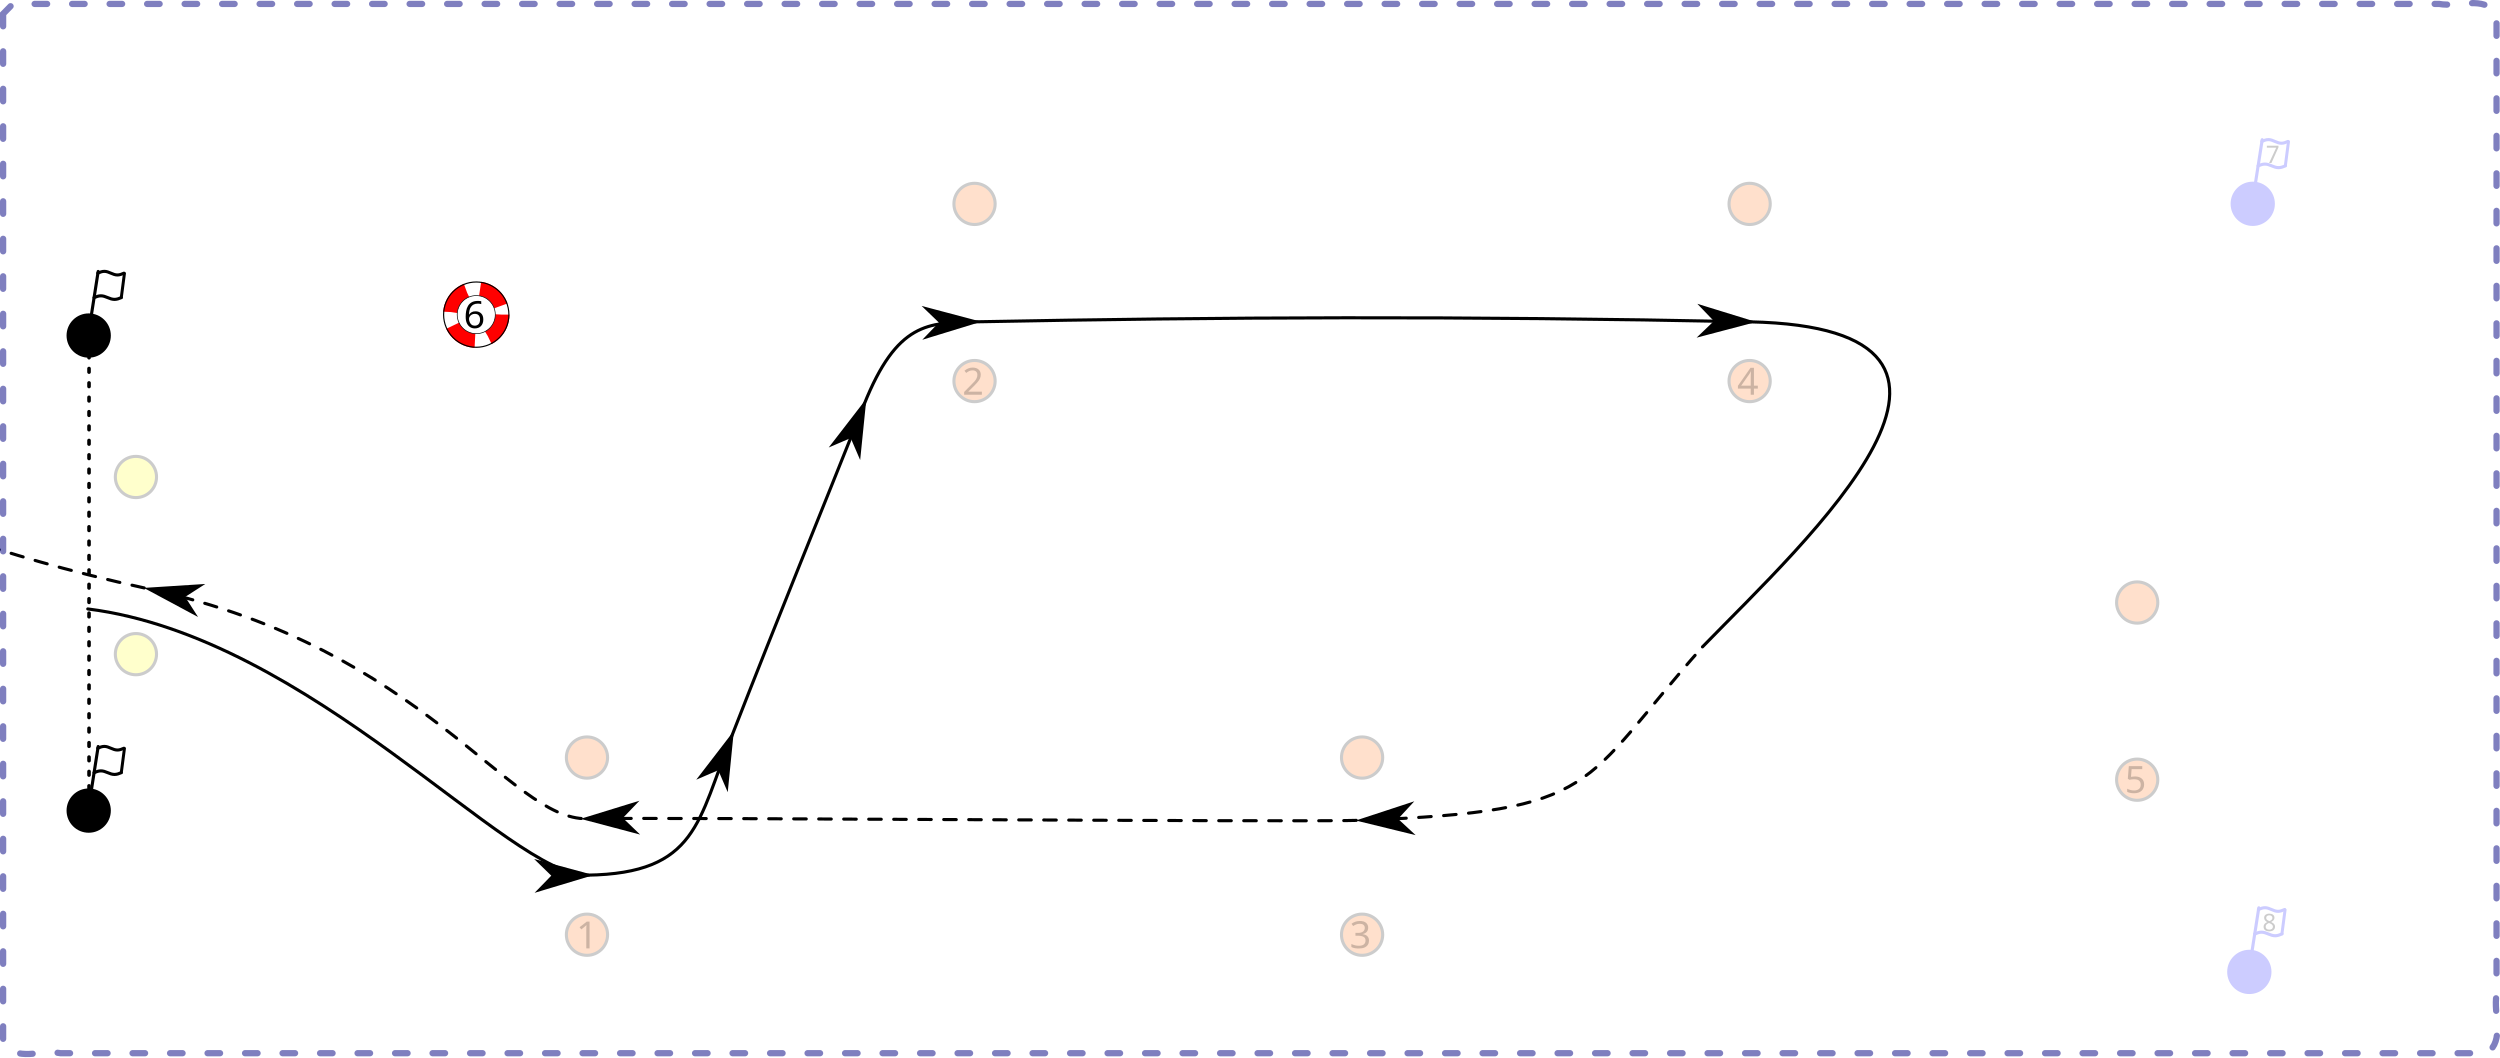
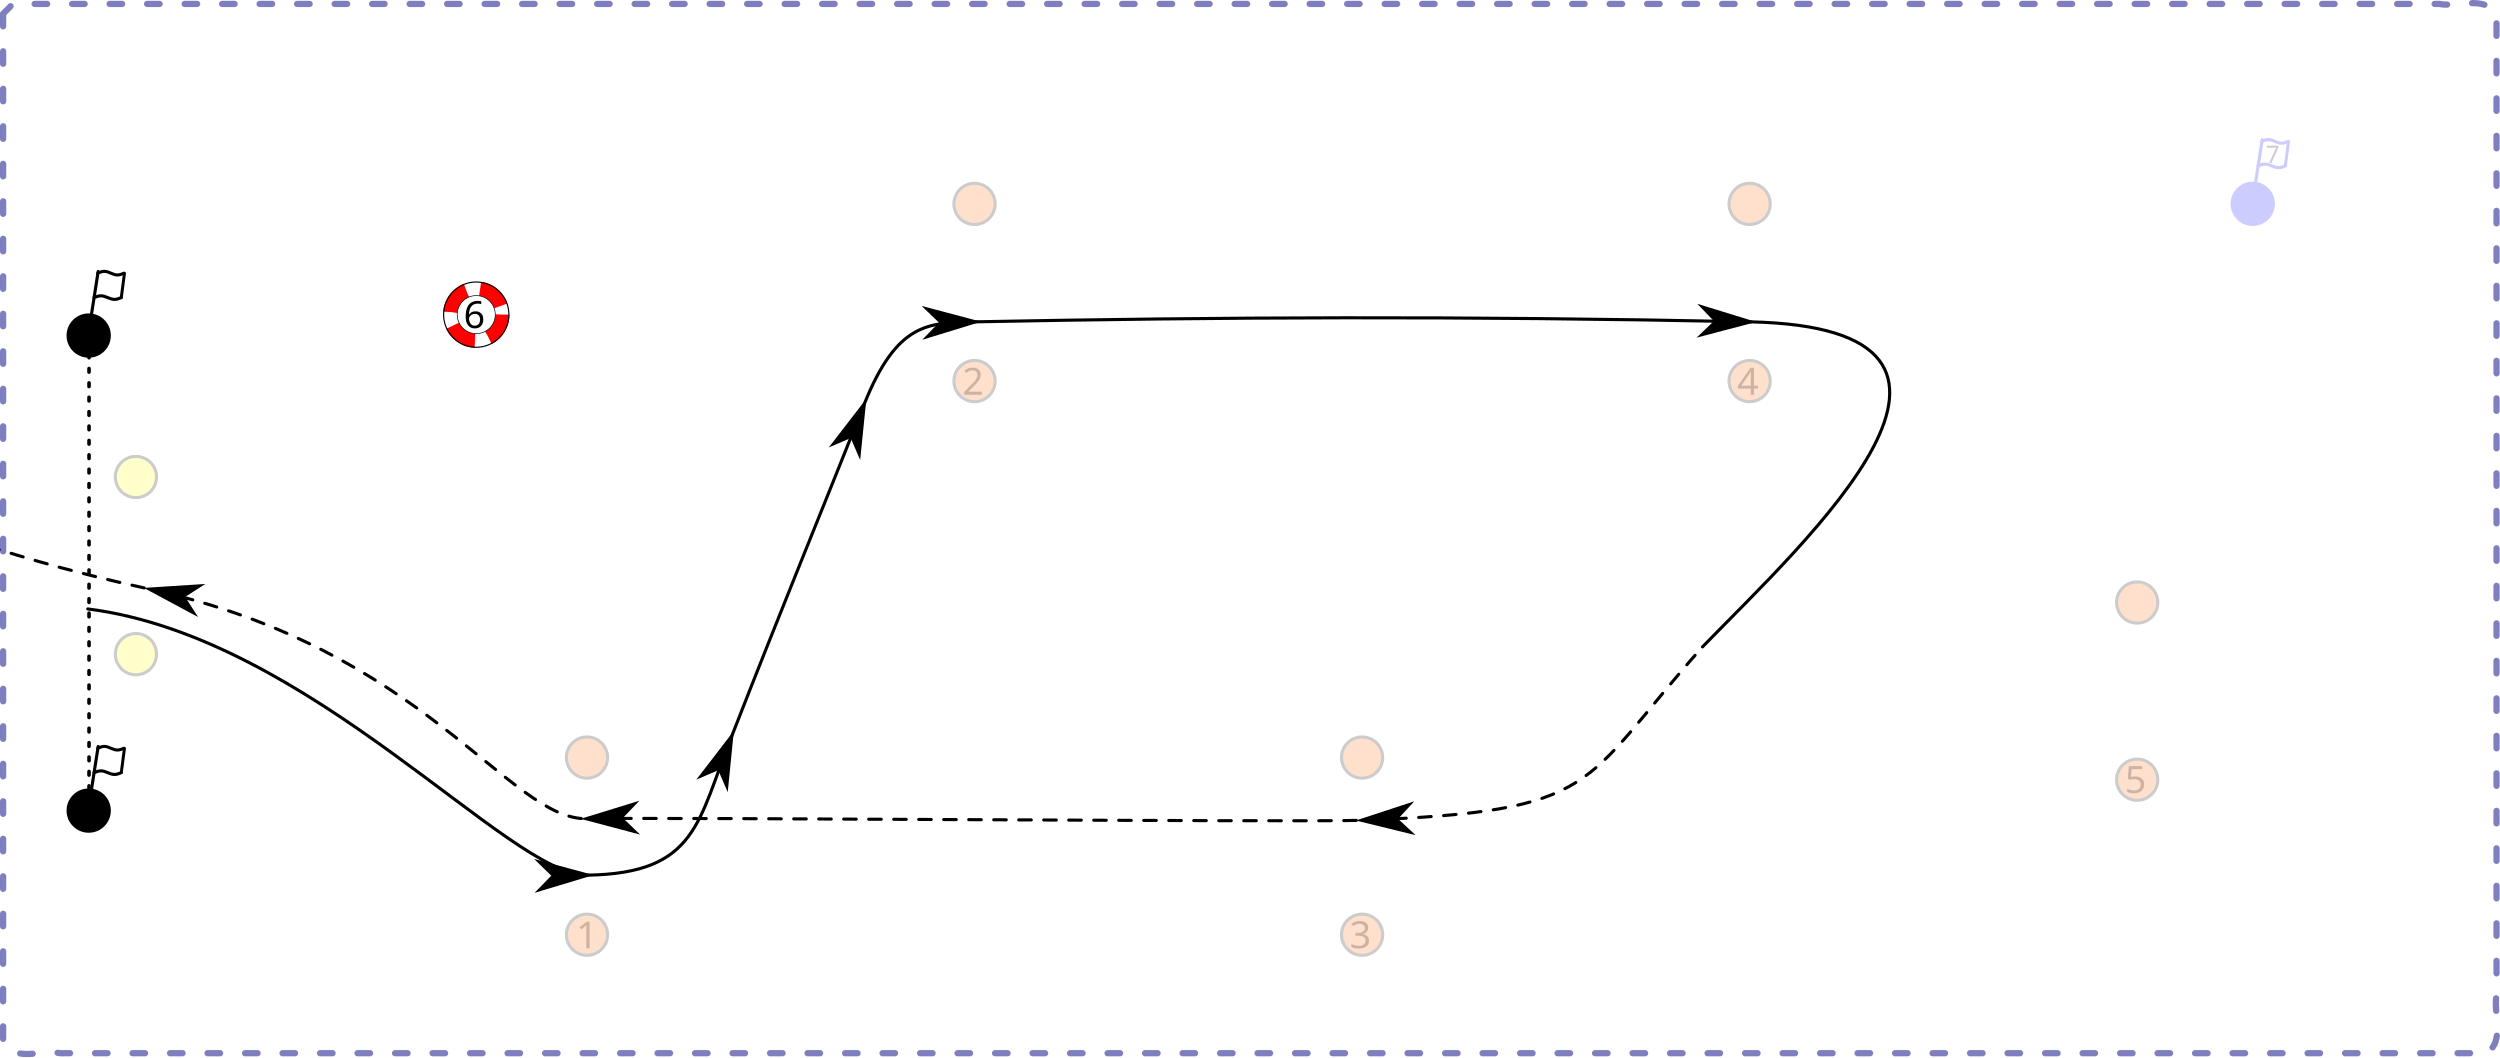
<svg xmlns="http://www.w3.org/2000/svg" version="1.0" id="svg3641" height="360.829" width="853.326" style="enable-background:new" xml:space="preserve">
  <defs id="arrows">
    <marker id="RazorWire" refX="0" refY="0" orient="auto" style="overflow:visible">
      <path id="path5527" style="fill:#34ff00;fill-opacity:1;fill-rule:evenodd;stroke:#34ff00;stroke-width:0.085pt;stroke-opacity:1" d="M 0.019,-0.632 V 0.595 L -6.621,2.568 H 9.113 L 2.979,0.595 V -0.632 L 9.166,-2.472 H -6.594 Z" />
    </marker>
    <marker orient="auto" refY="0" refX="0" id="Scissors" style="overflow:visible">
      <path id="schere" d="M 9.696,-3.847 C 8.661,-5.095 6.794,-5.052 5.4,-4.515 l -8.76,3.283 c -2.548,-1.394 -5.065,-0.995 -5.065,-1.673 0,-0.53 0.487,-0.414 0.414,-1.795 -0.07,-1.326 -1.454,-2.307 -2.763,-2.22 -1.309,-0.008 -2.666,0.995 -2.678,2.379 -0.098,1.393 1.074,2.688 2.461,2.779 1.624,0.242 4.499,-0.742 5.848,1.676 C -6.148,1.766 -7.931,1.771 -9.543,1.679 -10.882,1.602 -12.489,1.985 -13.128,3.301 c -0.617,1.261 -0.012,3.056 1.405,3.442 1.43,0.525 3.393,-0.138 3.733,-1.782 0.262,-1.267 -0.635,-1.862 -0.291,-2.322 0.26,-0.347 1.91,-0.146 4.85,-1.466 L 6.055,4.515 C 7.253,4.85 8.718,4.839 9.78,3.66 L -0.055,-0.057 Z M -9.832,-5.874 c 1.381,0.771 1.268,2.862 -0.167,3.268 -1.298,0.452 -2.956,-0.81 -2.542,-2.216 0.242,-1.154 1.764,-1.579 2.709,-1.052 z m 0.06,8.552 c 1.441,0.532 1.196,2.97 -0.269,3.298 -0.972,0.337 -2.361,-0.148 -2.459,-1.293 -0.189,-1.392 1.446,-2.65 2.728,-2.005 z" style="fill:#34ff00;fill-opacity:1;stroke:#34ff00;stroke-width:1.067;stroke-opacity:1" />
    </marker>
    <marker orient="auto" refY="0" refX="0" id="Legs" style="overflow:visible">
      <g id="g5494" transform="scale(-0.7)" style="fill:#34ff00;fill-opacity:1;stroke:#34ff00;stroke-opacity:1">
        <g id="g5496" transform="matrix(0,-1,-1,0,22.0892,22.73484)" style="fill:#34ff00;fill-opacity:1;stroke:#34ff00;stroke-opacity:1">
          <path id="path5498" d="m 22.636,22.054 c -7.371,5.036 -2.618,7.047 -6.23,14.339" style="fill:#34ff00;fill-opacity:1;fill-rule:evenodd;stroke:#34ff00;stroke-width:1.067pt;stroke-opacity:1" />
          <path id="path5500" d="m 22.825,21.918 c -1.451,8.904 3.772,9.355 4.805,14.747" style="fill:#34ff00;fill-opacity:1;fill-rule:evenodd;stroke:#34ff00;stroke-width:1.067pt;stroke-opacity:1" />
        </g>
        <path id="path5502" d="m -15.029,-7.181 -0.984,4.313 4.227,-1.305 z" style="fill:#34ff00;fill-opacity:1;fill-rule:evenodd;stroke:#34ff00;stroke-width:1.067pt;stroke-opacity:1" />
        <path id="path5504" d="m -16.23,4.861 1.999,3.946 2.418,-3.704 z" style="fill:#34ff00;fill-opacity:1;fill-rule:evenodd;stroke:#34ff00;stroke-width:1.067pt;stroke-opacity:1" />
      </g>
    </marker>
    <linearGradient id="linearGradient5477">
      <stop style="stop-color:#57e307;stop-opacity:1;" offset="0" id="stop5479" />
    </linearGradient>
    <marker style="overflow:visible" id="Arrow1Lend" refX="0" refY="0" orient="auto">
      <path style="fill-rule:evenodd;stroke:#000000;stroke-width:0.853pt;marker-start:none" d="M -10.667,0 -14.933,4.267 0,0 -14.933,-4.267 Z" id="path3104" />
    </marker>
    <marker style="overflow:visible" id="Arrow1Lstart" refX="0" refY="0" orient="auto">
      <path style="fill-rule:evenodd;stroke:#000000;stroke-width:0.853pt;marker-start:none" d="M 10.667,0 14.933,-4.267 0,0 14.933,4.267 Z" id="path3282" />
    </marker>
    <marker style="overflow:visible" id="Arrow1Lstart-7" refX="0" refY="0" orient="auto">
      <path style="fill-rule:evenodd;stroke:#000000;stroke-width:0.853pt;marker-start:none" d="M 10.667,0 14.933,-4.267 0,0 14.933,4.267 Z" id="path3282-4" />
    </marker>
    <marker style="overflow:visible" id="Arrow1Lend-6" refX="0" refY="0" orient="auto">
      <path style="fill-rule:evenodd;stroke:#000000;stroke-width:0.853pt;marker-start:none" d="M -10.667,0 -14.933,4.267 0,0 -14.933,-4.267 Z" id="path3104-0" />
    </marker>
  </defs>
  <g transform="translate(-215.4445,-435.3955)" style="display:inline" id="Parcours">
    <defs id="defs2076" />
    <g id="g1" />
    <g id="layer6" style="display:inline">
      <g transform="translate(18.94796,85.04597)" id="Zeitnahme" style="display:inline">
        <g id="g13156" transform="translate(-177.6378,-94.48819)">
          <path style="fill:#000000;fill-opacity:1;stroke:#000000;stroke-width:1.762" d="m 411.087,559.37 c 0,-3.685 -2.986,-6.678 -6.678,-6.678 -3.683,0 -6.678,2.987 -6.678,6.678 0,3.685 2.987,6.678 6.678,6.678 3.685,0 6.678,-2.987 6.678,-6.678 z" id="Zeit_oben" />
        </g>
        <g id="g13172" transform="translate(-177.6378,67.66194)">
          <path style="fill:#000000;fill-opacity:1;stroke:#000000;stroke-width:1.762" d="m 411.087,559.37 c 0,-3.685 -2.986,-6.678 -6.678,-6.678 -3.683,0 -6.678,2.987 -6.678,6.678 0,3.685 2.987,6.678 6.678,6.678 3.685,0 6.678,-2.987 6.678,-6.678 z" id="Zeit_unten" />
        </g>
        <path style="fill:none;stroke:#000000;stroke-width:1.228;stroke-linecap:round;stroke-linejoin:miter;stroke-miterlimit:4;stroke-dasharray:1.228, 3.684;stroke-dashoffset:0;stroke-opacity:1" d="m 226.886,466.315 c 0,23.379 0,46.759 0,70.138 0,19.991 0,67.885 0,87.271" id="path14169" />
      </g>
      <g transform="translate(113.4362,157.2769)" id="Tor1" opacity="0.2" style="display:inline;fill:#ff6600">
        <path style="fill:#ff6600;stroke:#000000;stroke-width:1.056" d="m 309.393,536.693 c 0,-3.883 -3.149,-7.032 -7.031,-7.032 -3.881,0 -7.031,3.148 -7.031,7.032 0,3.883 3.15,7.031 7.031,7.031 3.882,0 7.031,-3.147 7.031,-7.031 z" id="Tor1_innen" />
        <path style="fill:#ff6600;stroke:#000000;stroke-width:1.056" d="m 309.393,597.166 c 0,-3.883 -3.149,-7.032 -7.031,-7.032 -3.881,0 -7.031,3.148 -7.031,7.032 0,3.883 3.15,7.031 7.031,7.031 3.882,0 7.031,-3.147 7.031,-7.031 z" id="Tor1_aussen" />
      </g>
      <g transform="translate(226.8221,-31.69941)" id="Tor2" opacity="0.2" style="display:inline;fill:#ff6600">
        <path style="fill:#ff6600;stroke:#000000;stroke-width:1.056" d="m 328.291,536.693 c 0,-3.883 -3.149,-7.032 -7.031,-7.032 -3.881,0 -7.031,3.148 -7.031,7.032 0,3.883 3.15,7.031 7.031,7.031 3.882,0 7.031,-3.147 7.031,-7.031 z" id="Tor2_aussen" />
        <path style="fill:#ff6600;stroke:#000000;stroke-width:1.056" d="m 328.291,597.166 c 0,-3.883 -3.149,-7.032 -7.031,-7.032 -3.881,0 -7.031,3.148 -7.031,7.032 0,3.883 3.15,7.031 7.031,7.031 3.882,0 7.031,-3.147 7.031,-7.031 z" id="Tor2_innen" />
      </g>
      <g transform="translate(340.2078,157.2769)" id="Tor3" opacity="0.2" style="display:inline;fill:#ff6600">
        <path style="fill:#ff6600;stroke:#000000;stroke-width:1.056" d="m 347.189,536.693 c 0,-3.883 -3.149,-7.032 -7.031,-7.032 -3.881,0 -7.031,3.148 -7.031,7.032 0,3.883 3.15,7.031 7.031,7.031 3.882,0 7.031,-3.147 7.031,-7.031 z" id="Tor3_innen" />
        <path style="fill:#ff6600;stroke:#000000;stroke-width:1.056" d="m 347.189,597.166 c 0,-3.883 -3.149,-7.032 -7.031,-7.032 -3.881,0 -7.031,3.148 -7.031,7.032 0,3.883 3.15,7.031 7.031,7.031 3.882,0 7.031,-3.147 7.031,-7.031 z" id="Tor3_aussen" />
      </g>
      <g transform="translate(453.5935,-31.69941)" id="Tor4" opacity="0.2" style="display:inline;fill:#ff6600">
        <path style="fill:#ff6600;stroke:#000000;stroke-width:1.056" d="m 366.086,536.693 c 0,-3.883 -3.149,-7.032 -7.031,-7.032 -3.881,0 -7.031,3.148 -7.031,7.032 0,3.883 3.15,7.031 7.031,7.031 3.882,0 7.031,-3.147 7.031,-7.031 z" id="Tor4_aussen" />
        <path style="fill:#ff6600;stroke:#000000;stroke-width:1.056" d="m 366.086,597.166 c 0,-3.883 -3.149,-7.032 -7.031,-7.032 -3.881,0 -7.031,3.148 -7.031,7.032 0,3.883 3.15,7.031 7.031,7.031 3.882,0 7.031,-3.147 7.031,-7.031 z" id="Tor4_innen" />
      </g>
      <g transform="translate(566.9793,104.3635)" id="Tor5" opacity="0.2" style="display:inline;fill:#ff6600">
        <path style="fill:#ff6600;stroke:#000000;stroke-width:1.056" d="m 384.984,536.693 c 0,-3.883 -3.149,-7.032 -7.031,-7.032 -3.881,0 -7.031,3.148 -7.031,7.032 0,3.883 3.15,7.031 7.031,7.031 3.882,0 7.031,-3.147 7.031,-7.031 z" id="Tor5_oben" />
        <path style="fill:#ff6600;stroke:#000000;stroke-width:1.056" d="m 384.984,597.166 c 0,-3.883 -3.149,-7.032 -7.031,-7.032 -3.881,0 -7.031,3.148 -7.031,7.032 0,3.883 3.15,7.031 7.031,7.031 3.882,0 7.031,-3.147 7.031,-7.031 z" id="Tor5_unten" />
      </g>
      <g transform="translate(18.94796,138.3793)" id="Schikane" style="display:inline">
        <g style="fill:none" id="Ring">
          <ellipse id="path8826" style="fill:none;stroke:#ff0000;stroke-width:4.821;stroke-linecap:butt;stroke-linejoin:round;stroke-miterlimit:4;stroke-dasharray:9.643, 4.821;stroke-dashoffset:0;stroke-opacity:1" cx="359.055" cy="404.409" rx="8.928" ry="8.928" />
          <ellipse style="display:inline;fill:none;stroke:#000000;stroke-width:0.229;stroke-linecap:round;stroke-linejoin:round;stroke-miterlimit:4;stroke-dasharray:none;stroke-dashoffset:0;stroke-opacity:1" id="path3620" cx="359.055" cy="404.409" rx="6.5" ry="6.5" />
          <ellipse style="display:inline;fill:none;stroke:#000000;stroke-width:0.393;stroke-linecap:round;stroke-linejoin:round;stroke-miterlimit:4;stroke-dasharray:none;stroke-dashoffset:0;stroke-opacity:1" id="path2733" cx="359.055" cy="404.409" rx="11.142" ry="11.142" />
        </g>
      </g>
      <g transform="translate(-40.52031,61.51377)" id="StartZiel" opacity="0.2" style="display:inline">
        <path style="fill:#ffff00;stroke:#000000;stroke-width:1.056" d="m 309.393,536.693 c 0,-3.883 -3.149,-7.032 -7.031,-7.032 -3.881,0 -7.031,3.148 -7.031,7.032 0,3.883 3.15,7.031 7.031,7.031 3.882,0 7.031,-3.147 7.031,-7.031 z" id="StartZiel_oben" />
        <path style="fill:#ffff00;stroke:#000000;stroke-width:1.056" d="m 309.393,597.166 c 0,-3.883 -3.149,-7.032 -7.031,-7.032 -3.881,0 -7.031,3.148 -7.031,7.032 0,3.883 3.15,7.031 7.031,7.031 3.882,0 7.031,-3.147 7.031,-7.031 z" id="StartZiel_unten" />
      </g>
    </g>
  </g>
  <g transform="translate(-215.4445,-435.3955)" style="display:inline" id="ParcoursLabel">
    <defs id="defs2832" />
    <g id="g3113" style="display:inline">
      <text xml:space="preserve" style="font-style:normal;font-weight:normal;font-size:12.8px;line-height:0%;font-family:'Arial Black';display:inline;fill:#000000;fill-opacity:1;stroke:none;stroke-width:1.067" x="373.691" y="547.37" id="Nummer_Schikane">
        <tspan id="tspan3032" x="373.691" y="547.37" style="font-size:12.8px;line-height:1.25;stroke-width:1.067">6</tspan>
      </text>
      <text xml:space="preserve" style="font-style:normal;font-weight:normal;font-size:12.8px;line-height:0%;font-family:'Arial Black';display:inline;fill:#000000;fill-opacity:1;stroke:none;stroke-width:1.067" x="412.13" y="759.102" id="Nummer_Tor1" opacity="0.2">
        <tspan id="tspan3036" x="412.13" y="759.102" style="font-size:12.8px;line-height:1.25;stroke-width:1.067">1</tspan>
      </text>
      <text xml:space="preserve" style="font-style:normal;font-weight:normal;font-size:12.8px;line-height:0%;font-family:'Arial Black';display:inline;fill:#000000;fill-opacity:1;stroke:none;stroke-width:1.067" x="808.383" y="570.125" id="Nummer_Tor4" opacity="0.2">
        <tspan id="tspan3040" x="808.383" y="570.125" style="font-size:12.8px;line-height:1.25;stroke-width:1.067">4</tspan>
      </text>
      <text xml:space="preserve" style="font-style:normal;font-weight:normal;font-size:12.8px;line-height:0%;font-family:'Arial Black';display:inline;fill:#000000;fill-opacity:1;stroke:none;stroke-width:1.067" x="940.704" y="706.032" id="Nummer_Tor5" opacity="0.2">
        <tspan id="tspan3044" x="940.704" y="706.032" style="font-size:12.8px;line-height:1.25;stroke-width:1.067">5</tspan>
      </text>
      <text xml:space="preserve" style="font-style:normal;font-weight:normal;font-size:12.8px;line-height:0%;font-family:'Arial Black';display:inline;fill:#000000;fill-opacity:1;stroke:none;stroke-width:1.067" x="676.131" y="759.024" id="Nummer_Tor3" opacity="0.2">
        <tspan id="tspan3048" x="676.131" y="759.024" style="font-size:12.8px;line-height:1.25;stroke-width:1.067">3</tspan>
      </text>
      <g transform="translate(579.9631,-35.51099)" id="Speedboje_oben" opacity="0.2" style="display:inline">
        <path id="path3052" d="m 411.087,540.472 c 0,-3.685 -2.986,-6.678 -6.678,-6.678 -3.683,0 -6.678,2.987 -6.678,6.678 0,3.685 2.987,6.678 6.678,6.678 3.685,0 6.678,-2.987 6.678,-6.678 z" style="fill:#0000ff;fill-opacity:1;stroke:#0000ff;stroke-width:1.762" />
        <g style="stroke:#0000ff" id="g3062">
          <path id="path3054" d="m 407.511,519.18 c 0.372,-0.161 0.745,-0.325 1.117,-0.438 0.372,-0.114 0.744,-0.181 1.117,-0.181 0.372,0 0.744,0.063 1.117,0.181 0.372,0.113 0.744,0.273 1.116,0.438 0.369,0.16 0.745,0.321 1.117,0.434 0.369,0.114 0.745,0.181 1.117,0.181 0.368,0 0.745,-0.064 1.117,-0.181 0.368,-0.113 0.744,-0.274 1.117,-0.434" style="fill:none;stroke:#0000ff;stroke-width:1.052;stroke-linecap:round;stroke-linejoin:round" />
          <path id="path3056" d="m 407.643,518.601 -2.7,17.3 v 0.258 0" style="fill:none;stroke:#0000ff;stroke-width:1.067;stroke-linecap:round;stroke-linejoin:round" />
          <path id="path3058" d="m 406.246,527.522 c 0.384,-0.158 0.775,-0.317 1.163,-0.429 0.383,-0.113 0.775,-0.179 1.163,-0.179 0.383,0 0.774,0.062 1.163,0.179 0.387,0.112 0.774,0.271 1.163,0.429 0.387,0.159 0.774,0.317 1.162,0.433 0.388,0.109 0.775,0.175 1.163,0.175 0.388,0 0.775,-0.062 1.163,-0.175 0.387,-0.112 0.775,-0.271 1.163,-0.433" style="fill:none;stroke:#0000ff;stroke-width:1.067;stroke-linecap:round;stroke-linejoin:round" />
          <path id="path3060" d="m 416.604,519.31 -1.039,7.969 v 0.12 0" style="fill:none;stroke:#0000ff;stroke-width:1.024;stroke-linecap:round" />
        </g>
        <text xml:space="preserve" style="font-style:normal;font-weight:normal;font-size:12.8px;line-height:0%;font-family:'Arial Black';fill:#000000;fill-opacity:1;stroke:none;stroke-width:1.067" x="408.873" y="526.543" id="text3066">
          <tspan id="tspan3064" x="408.873" y="526.543" style="font-size:8.242px;line-height:1.25;stroke-width:1.067">7</tspan>
        </text>
      </g>
      <text xml:space="preserve" style="font-style:normal;font-weight:normal;font-size:12.8px;line-height:0%;font-family:'Arial Black';display:inline;fill:#000000;fill-opacity:1;stroke:none;stroke-width:1.067" x="543.926" y="570.125" id="Nummer_Tor2" opacity="0.2">
        <tspan id="tspan3088" x="543.926" y="570.125" style="font-size:12.8px;line-height:1.25;stroke-width:1.067">2</tspan>
      </text>
      <g id="Zeit_oben_Flagge">
        <path id="path3092" d="m 248.821,528.636 c 0.372,-0.161 0.745,-0.325 1.117,-0.438 0.372,-0.114 0.744,-0.181 1.117,-0.181 0.372,0 0.744,0.063 1.117,0.181 0.372,0.113 0.744,0.273 1.116,0.438 0.369,0.16 0.745,0.321 1.117,0.434 0.369,0.114 0.745,0.181 1.117,0.181 0.368,0 0.745,-0.064 1.117,-0.181 0.368,-0.113 0.744,-0.274 1.117,-0.434" style="display:inline;fill:none;stroke:#000000;stroke-width:1.052;stroke-linecap:round;stroke-linejoin:round" />
        <path id="path3094" d="m 248.953,528.057 -2.7,17.3 v 0.258 0" style="display:inline;fill:none;stroke:#000000;stroke-width:1.067;stroke-linecap:round;stroke-linejoin:round" />
        <path id="path3096" d="m 247.556,536.977 c 0.384,-0.158 0.775,-0.317 1.163,-0.429 0.383,-0.113 0.775,-0.179 1.163,-0.179 0.383,0 0.774,0.062 1.163,0.179 0.387,0.112 0.774,0.271 1.163,0.429 0.387,0.159 0.774,0.317 1.162,0.433 0.388,0.109 0.775,0.175 1.163,0.175 0.388,0 0.775,-0.062 1.163,-0.175 0.387,-0.112 0.775,-0.271 1.163,-0.433" style="display:inline;fill:none;stroke:#000000;stroke-width:1.067;stroke-linecap:round;stroke-linejoin:round" />
        <path id="path3098" d="m 257.914,528.766 -1.039,7.969 v 0.12 0" style="display:inline;fill:none;stroke:#000000;stroke-width:1.024;stroke-linecap:round" />
      </g>
      <g id="Zeit_unten_Flagge">
        <path id="path3102" d="m 248.821,690.786 c 0.372,-0.161 0.745,-0.325 1.117,-0.438 0.372,-0.114 0.744,-0.181 1.117,-0.181 0.372,0 0.744,0.063 1.117,0.181 0.372,0.113 0.744,0.273 1.116,0.438 0.369,0.16 0.745,0.321 1.117,0.434 0.369,0.114 0.745,0.181 1.117,0.181 0.368,0 0.745,-0.064 1.117,-0.181 0.368,-0.113 0.744,-0.274 1.117,-0.434" style="display:inline;fill:none;stroke:#000000;stroke-width:1.052;stroke-linecap:round;stroke-linejoin:round" />
        <path id="path3105" d="m 248.953,690.207 -2.7,17.3 v 0.258 0" style="display:inline;fill:none;stroke:#000000;stroke-width:1.067;stroke-linecap:round;stroke-linejoin:round" />
        <path id="path3107" d="m 247.556,699.127 c 0.384,-0.158 0.775,-0.317 1.163,-0.429 0.383,-0.113 0.775,-0.179 1.163,-0.179 0.383,0 0.774,0.062 1.163,0.179 0.387,0.112 0.774,0.271 1.163,0.429 0.387,0.159 0.774,0.317 1.162,0.433 0.388,0.109 0.775,0.175 1.163,0.175 0.388,0 0.775,-0.062 1.163,-0.175 0.387,-0.112 0.775,-0.271 1.163,-0.433" style="display:inline;fill:none;stroke:#000000;stroke-width:1.067;stroke-linecap:round;stroke-linejoin:round" />
        <path id="path3109" d="m 257.914,690.916 -1.039,7.969 v 0.12 0" style="display:inline;fill:none;stroke:#000000;stroke-width:1.024;stroke-linecap:round" />
      </g>
    </g>
  </g>
-   <g transform="translate(363.3543,-208.7303)" id="Speedboje_unten" opacity="0.2" style="display:inline;enable-background:new">
-     <path id="path2174" d="m 411.087,540.472 c 0,-3.685 -2.986,-6.678 -6.678,-6.678 -3.683,0 -6.678,2.987 -6.678,6.678 0,3.685 2.987,6.678 6.678,6.678 3.685,0 6.678,-2.987 6.678,-6.678 z" style="fill:#0000ff;fill-opacity:1;stroke:#0000ff;stroke-width:1.762" />
-     <g style="fill:none;stroke:#0000ff" id="g2184">
-       <path id="path2176" d="m 407.511,519.18 c 0.372,-0.161 0.745,-0.325 1.117,-0.438 0.372,-0.114 0.744,-0.181 1.117,-0.181 0.372,0 0.744,0.063 1.117,0.181 0.372,0.113 0.744,0.273 1.116,0.438 0.369,0.16 0.745,0.321 1.117,0.434 0.369,0.114 0.745,0.181 1.117,0.181 0.368,0 0.745,-0.064 1.117,-0.181 0.368,-0.113 0.744,-0.274 1.117,-0.434" style="fill:none;stroke:#0000ff;stroke-width:1.052;stroke-linecap:round;stroke-linejoin:round" />
-       <path id="path2178" d="m 407.643,518.601 -2.7,17.3 v 0.258 0" style="fill:none;stroke:#0000ff;stroke-width:1.067;stroke-linecap:round;stroke-linejoin:round" />
-       <path id="path2180" d="m 406.246,527.522 c 0.384,-0.158 0.775,-0.317 1.163,-0.429 0.383,-0.113 0.775,-0.179 1.163,-0.179 0.383,0 0.774,0.062 1.163,0.179 0.387,0.112 0.774,0.271 1.163,0.429 0.387,0.159 0.774,0.317 1.162,0.433 0.388,0.109 0.775,0.175 1.163,0.175 0.388,0 0.775,-0.062 1.163,-0.175 0.387,-0.112 0.775,-0.271 1.163,-0.433" style="fill:none;stroke:#0000ff;stroke-width:1.067;stroke-linecap:round;stroke-linejoin:round" />
-       <path id="path2182" d="m 416.604,519.31 -1.039,7.969 v 0.12 0" style="fill:none;stroke:#0000ff;stroke-width:1.024;stroke-linecap:round" />
-     </g>
-     <text xml:space="preserve" style="font-style:normal;font-weight:normal;font-size:12.8px;line-height:0%;font-family:'Arial Black';fill:#000000;fill-opacity:1;stroke:none;stroke-width:1.067" x="408.873" y="526.543" id="text2188">
-       <tspan id="tspan2186" x="408.873" y="526.543" style="font-size:8.242px;line-height:1.25;stroke-width:1.067">8</tspan>
-     </text>
-   </g>
  <g transform="translate(-215.4445,-435.3955)" style="display:inline" id="KlasseA">
    <text id="text570" y="328.002" x="595.582" style="font-style:normal;font-weight:normal;font-size:12.8px;line-height:0%;font-family:Verdana;text-align:center;text-anchor:middle;display:inline;fill:#000000;fill-opacity:1;stroke:none;stroke-width:1.067" xml:space="preserve">
      <tspan style="font-weight:bold;font-size:38.4px;line-height:1.25;text-align:center;text-anchor:middle;stroke-width:1.067" y="328.002" x="595.582" id="tspan572">DMYV-Jugend</tspan>
      <tspan id="tspan574" style="font-weight:bold;font-size:38.4px;line-height:1.25;text-align:center;text-anchor:middle;stroke-width:1.067" y="376.002" x="595.582">Motorboot-Slalom</tspan>
      <tspan style="font-weight:bold;font-size:38.4px;line-height:1.25;text-align:center;text-anchor:middle;stroke-width:1.067" id="tspan576" y="424.002" x="595.582">Klasse A</tspan>
    </text>
    <text id="text578" y="876.114" x="243.389" style="font-style:normal;font-weight:normal;font-size:12.8px;line-height:0%;font-family:Verdana;display:inline;fill:#000000;fill-opacity:1;stroke:none;stroke-width:1.067" xml:space="preserve">
      <tspan id="tspan580" y="876.114" x="243.389" style="font-size:19.2px;line-height:1.25;stroke-width:1.067">Ablegen - Startlinie - Tonnentore 1 - 2 - 4 - 3 - 1 - Ziellinie - </tspan>
      <tspan id="tspan582" y="900.114" x="243.389" style="font-size:19.2px;line-height:1.25;stroke-width:1.067">anlegen und an der Klampe mit Kopfschlag belegen.</tspan>
    </text>
    <path id="path584" d="m 796.555,656.195 c 35.2,-36.204 115.094,-108.894 16.126,-110.949 -98.968,-2.055 -180.869,-1.629 -264.533,0 -15.737,0.306 -26.516,-0.013 -37.8,28.3 -15.198,38.135 -28.391,70.213 -45.233,113.367 -11.479,28.478 -11.492,46.667 -49.267,47.2 -26.48,0.374 -94.329,-81.289 -170.443,-90.871" style="display:inline;fill:none;stroke:#000000;stroke-width:1.067;stroke-linecap:round;stroke-linejoin:round;stroke-miterlimit:4;stroke-dasharray:none;stroke-dashoffset:0;stroke-opacity:1;marker-start:none;marker-mid:url(#Arrow1Lstart);marker-end:none" />
    <path id="path586" d="m 169.627,612.629 c 24.841,0 34.833,10.347 97.061,23.903 93.712,20.413 122.575,78.85 149.126,78.314 26.401,-0.532 245.717,1.268 264.6,0.533 82.2,-3.2 73.962,-11.691 116.141,-59.184" style="display:inline;fill:none;stroke:#000000;stroke-width:1.067;stroke-linecap:round;stroke-linejoin:round;stroke-miterlimit:4;stroke-dasharray:4.267, 4.267;stroke-dashoffset:0;stroke-opacity:1;marker-start:none;marker-mid:url(#Arrow1Lstart);marker-end:none" />
  </g>
  <g id="Export_Area" style="display:inline;opacity:1" transform="translate(-180.8124,-194.4877)">
    <path style="display:inline;opacity:0.5;fill:none;fill-opacity:1;fill-rule:nonzero;stroke:#000080;stroke-width:2.133;stroke-linecap:round;stroke-linejoin:miter;stroke-miterlimit:4;stroke-dasharray:4.267, 8.533;stroke-dashoffset:0;stroke-opacity:1" d="m 181.879,199.201 c 0,117.134 0,234.268 0,351.402 4.38,6.419 13.104,2.145 19.592,3.374 276.059,0 552.117,0 828.176,0 6.295,-4.466 2.103,-13.361 3.309,-19.977 0,-111.6 0,-223.2 0,-334.8 -4.38,-6.419 -13.104,-2.145 -19.592,-3.374 -276.059,0 -552.117,0 -828.176,0 -1.103,1.125 -2.206,2.25 -3.309,3.374 z" id="rect4816" />
    <g id="g2" />
    <g id="g3" />
  </g>
</svg>
